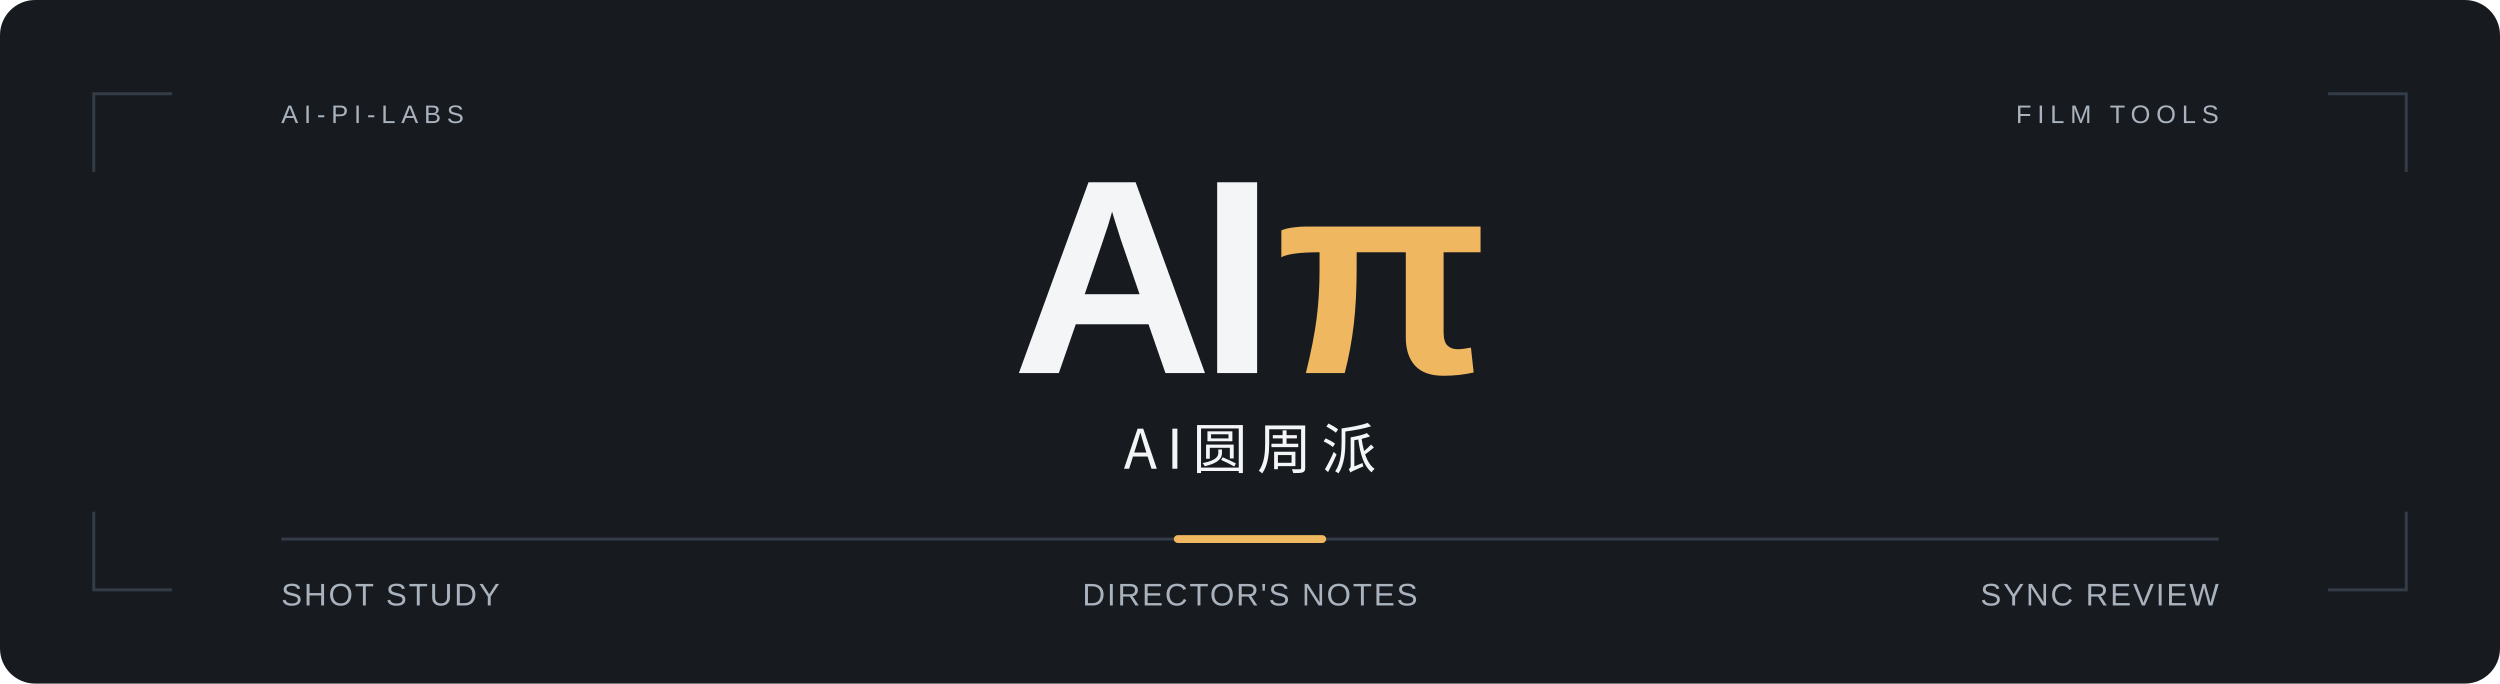
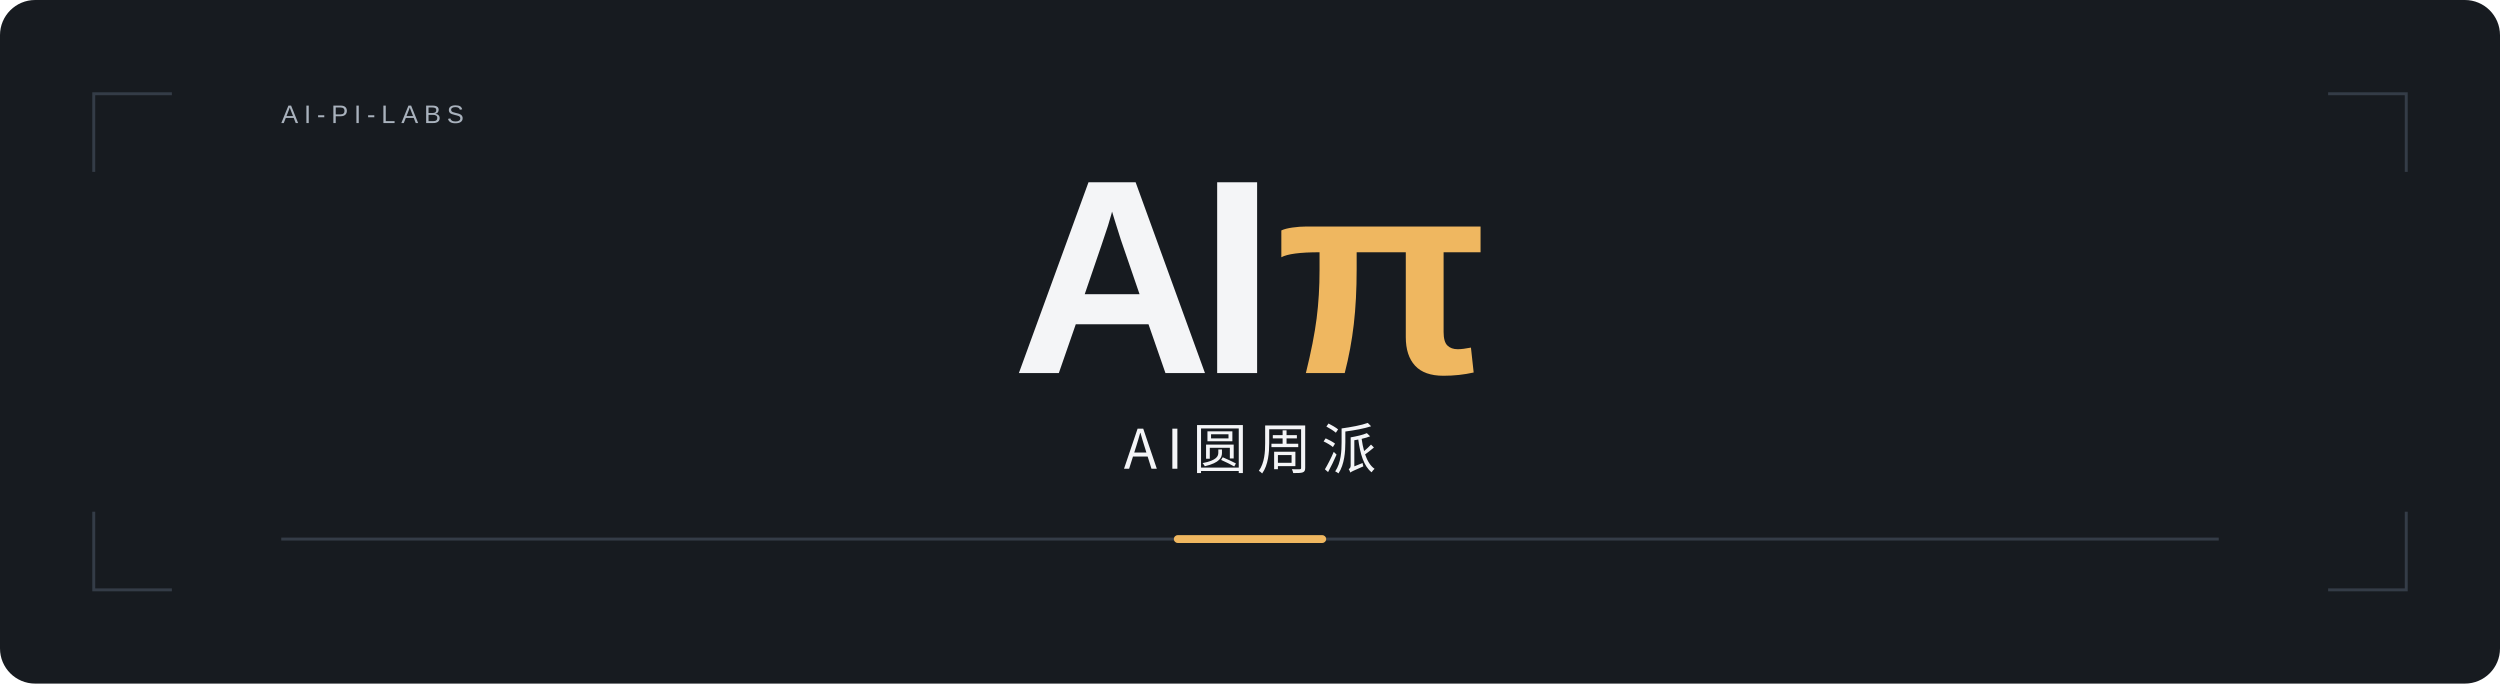
<svg xmlns="http://www.w3.org/2000/svg" width="1280" height="350" viewBox="0 0 1280 350" role="img" aria-labelledby="title desc">
  <rect width="1280" height="350" rx="18" fill="#171b20" />
  <g fill="none" stroke="#343c47" stroke-width="1.5">
    <path d="M48 88V48h40M1192 48h40v40M48 262v40h40M1192 302h40v-40" />
    <path d="M144 276h992" />
  </g>
  <g fill="#a9b2bd" font-family="Arial, Helvetica, sans-serif" font-size="13" letter-spacing="3">
    <text x="144" y="63">AI-PI-LABS</text>
-     <text x="1136" y="63" text-anchor="end">FILM TOOLS</text>
  </g>
  <text x="640" y="191" text-anchor="middle" font-family="Arial, Helvetica, sans-serif" font-size="142" font-weight="800" letter-spacing="-7" fill="#f4f5f7">AI<tspan fill="#efb760">π</tspan>
  </text>
  <text x="640" y="240" text-anchor="middle" font-family="PingFang SC, Microsoft YaHei, Noto Sans CJK SC, sans-serif" font-size="28" font-weight="500" letter-spacing="5" fill="#f4f5f7">AI圆周派</text>
-   <g font-family="Arial, Helvetica, sans-serif" font-size="16" letter-spacing="1" fill="#a9b2bd">
-     <text x="144" y="310">SHOT STUDY</text>
-     <text x="640" y="310" text-anchor="middle">DIRECTOR'S NOTES</text>
-     <text x="1136" y="310" text-anchor="end">SYNC REVIEW</text>
-   </g>
  <rect x="601" y="274" width="78" height="4" rx="2" fill="#efb760" />
</svg>
